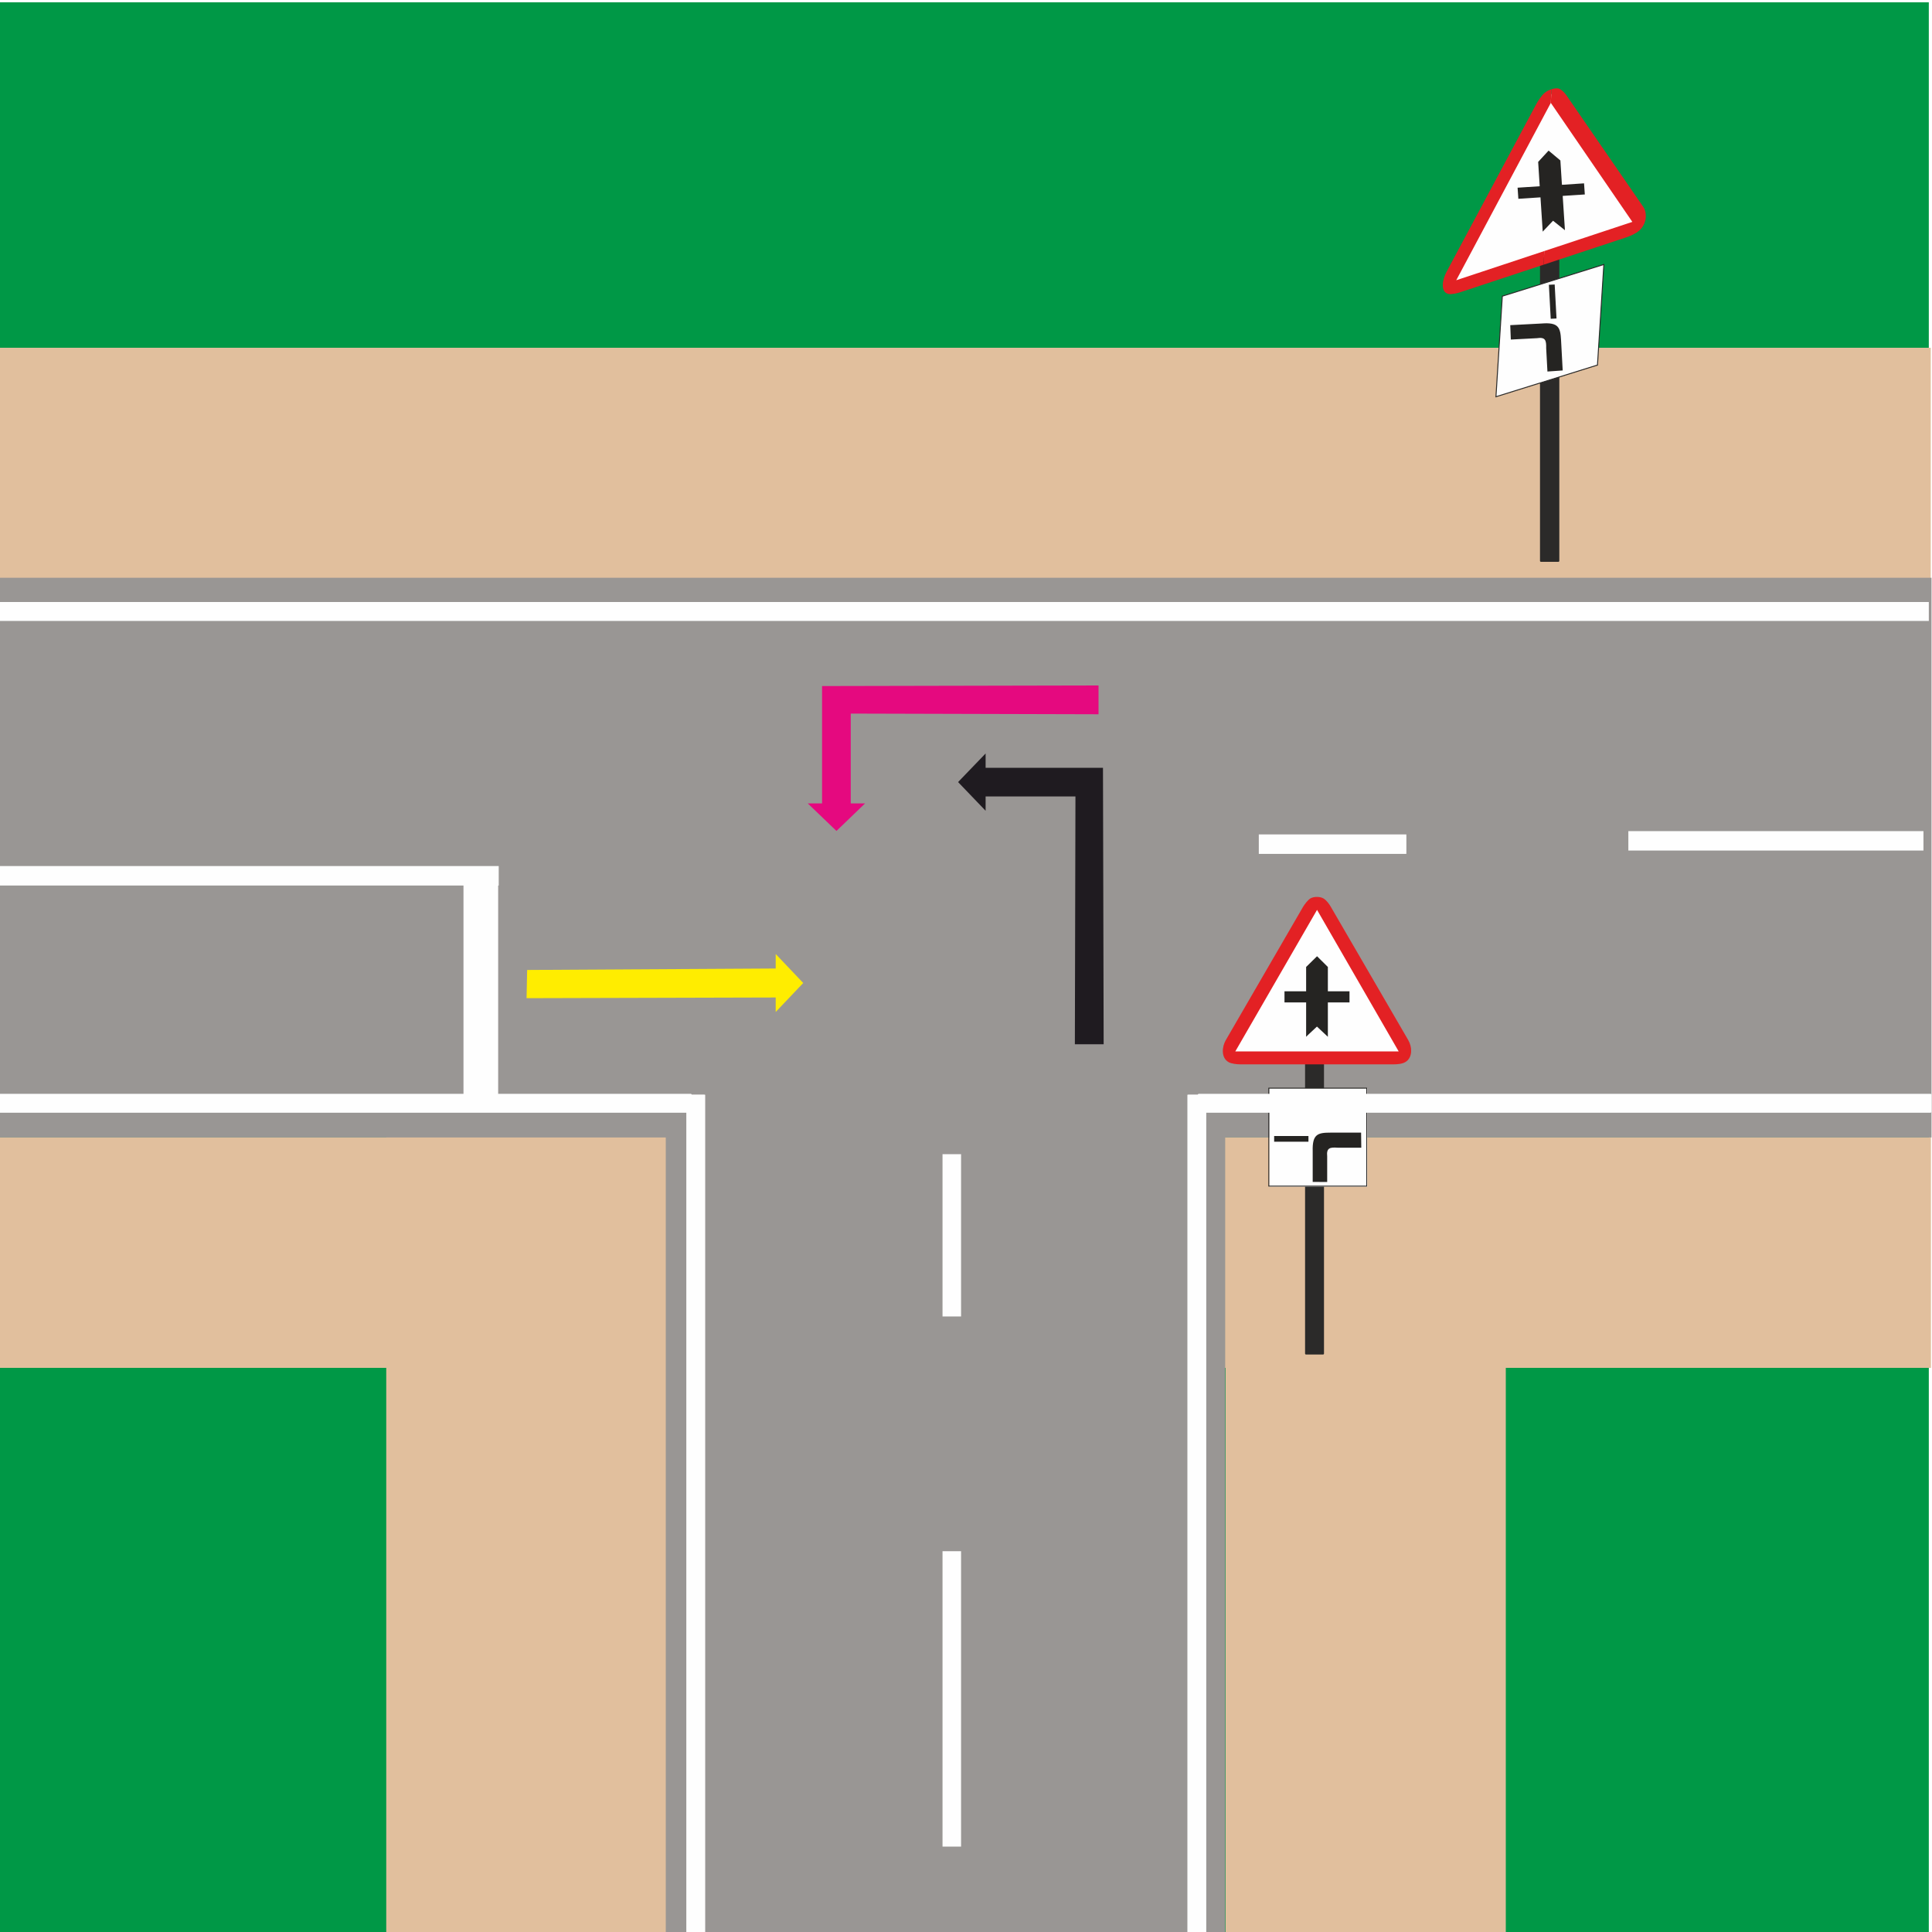
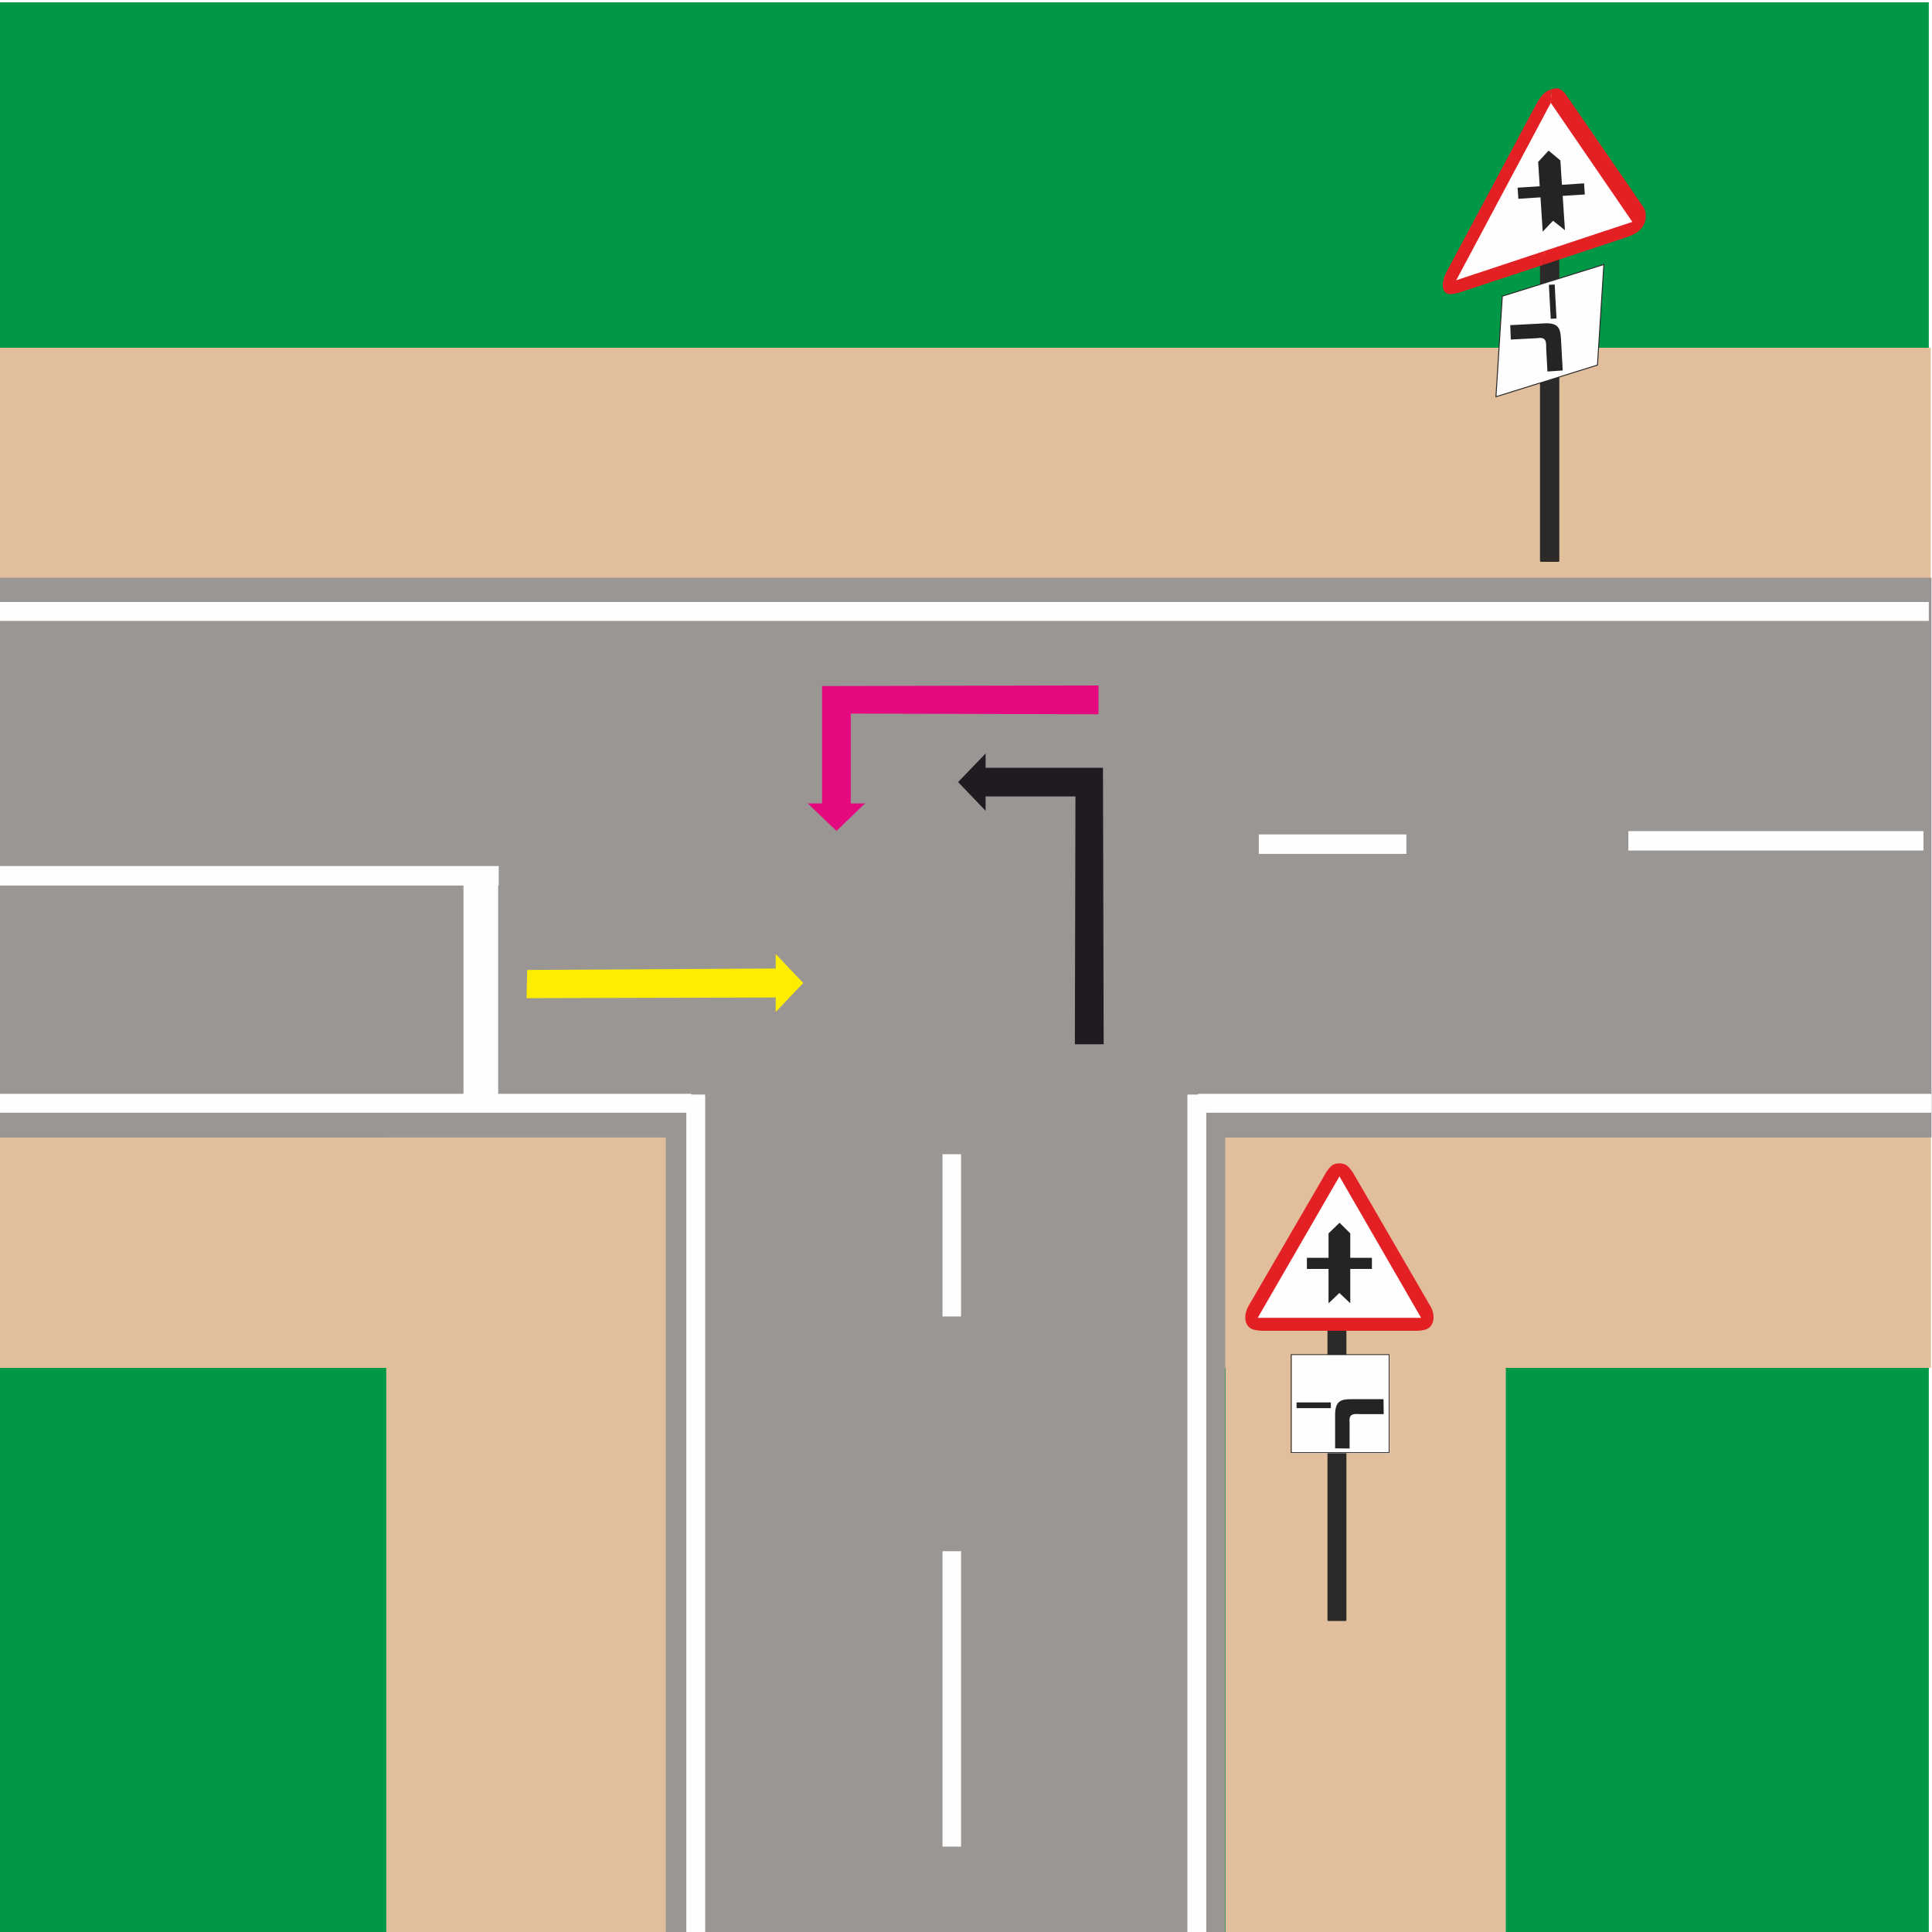
<svg xmlns="http://www.w3.org/2000/svg" xml:space="preserve" width="200mm" height="200mm" version="1.1" style="shape-rendering:geometricPrecision; text-rendering:geometricPrecision; image-rendering:optimizeQuality; fill-rule:evenodd; clip-rule:evenodd" viewBox="0 0 20000 20000">
  <defs>
    <style type="text/css">
   
    .str3 {stroke:#FEFEFE;stroke-width:20}
    .str1 {stroke:#E1BF9D;stroke-width:20}
    .str0 {stroke:#009846;stroke-width:20}
    .str2 {stroke:#999694;stroke-width:20}
    .str5 {stroke:#2B2A29;stroke-width:10}
    .str6 {stroke:#FEFEFE;stroke-width:20;stroke-linejoin:round}
    .str4 {stroke:#2B2A29;stroke-width:20;stroke-linejoin:round}
    .fil3 {fill:#FEFEFE}
    .fil4 {fill:#FEFEFE}
    .fil5 {fill:#2B2A29}
    .fil7 {fill:#E32124}
    .fil1 {fill:#E1BF9D}
    .fil6 {fill:#252422}
    .fil0 {fill:#009846}
    .fil2 {fill:#999694}
    .fil10 {fill:#FFED00;fill-rule:nonzero}
    .fil9 {fill:#E5097F;fill-rule:nonzero}
    .fil8 {fill:#1F1B20;fill-rule:nonzero}
   
  </style>
  </defs>
  <g id="Vrstva_x0020_1">
    <rect class="fil0 str0" x="-15" y="34" width="19972" height="19976" />
    <rect class="fil1 str1" x="-15" y="11782" width="19994" height="2368" />
    <rect class="fil1 str1" transform="matrix(5.41226E-015 -0.39281 0.763148 3.88505E-014 12694.9 20033.9)" width="21007" height="3781" />
    <rect class="fil1 str1" transform="matrix(5.41226E-015 -0.392681 0.763148 3.88378E-014 4006.07 20013.9)" width="21007" height="3781" />
    <rect class="fil1 str1" x="-15" y="3610" width="19992" height="2368" />
    <rect class="fil2 str2" x="-15" y="5991" width="20000" height="5774" />
    <rect class="fil3 str3" x="-15" y="6242" width="19972" height="176" />
    <rect class="fil4 str3" x="4808" y="9160" width="339" height="2194" />
    <rect class="fil4 str3" transform="matrix(-3.64249E-013 -1.48054 1.53889 -4.45831E-014 -15.6596 9152.01)" width="116" height="3355" />
    <rect class="fil4 str3" transform="matrix(-2.14063E-013 -1.48054 0.905155 -4.44854E-014 16865.7 8790.19)" width="116" height="3355" />
-     <g id="_2621928252816">
+     <g id="_1909985365888">
      <path class="fil5 str4" d="M15952 5806c0,-566 0,-1132 0,-1699 0,-566 0,-1132 0,-1699l180 0 0 3398 -180 0z" />
      <polygon class="fil3 str5" points="15552,3066 16603,2738 16537,3779 15486,4107 " />
      <polygon class="fil4 str6" points="16085,953 16588,1786 16898,2297 16085,2619 15075,2901 15581,1786 " />
      <g>
        <path class="fil6" d="M16160 3521c-7,-130 -25,-187 -203,-172l-323 17 6 149 269 -14c89,-14 99,21 97,104l13 241 158 -11 -17 -314z" />
        <polygon class="fil6" points="16113,3297 16094,2945 16034,2948 16053,3300 " />
      </g>
      <g>
        <path class="fil7" d="M15124 3023l856 -283 6 -141 -911 302 979 -1836 7 -141c-27,8 -54,22 -74,40l0 0c-31,27 -68,84 -87,120l-926 1731c-45,84 -64,208 20,228 31,7 93,-7 130,-20z" />
        <path class="fil7" d="M15980 2740l856 -283c40,-14 96,-37 132,-69 44,-38 67,-94 69,-141 3,-38 -6,-76 -27,-107l-799 -1160c-17,-23 -49,-56 -79,-64l0 0c-19,-4 -45,-1 -71,8l-7 141 844 1232 -912 302 -6 141z" />
      </g>
      <polygon class="fil6" points="15947,2043 15969,2380 15970,2398 15988,2379 16077,2285 16180,2367 16200,2383 16199,2365 16177,2028 16406,2013 16398,1898 16169,1913 16153,1661 16031,1559 15923,1676 15939,1928 15710,1943 15718,2058 " />
    </g>
    <rect class="fil2 str2" transform="matrix(2.62948E-014 -0.524622 0.997423 1.39586E-014 6902.14 20011.4)" width="21096" height="5786" />
    <rect class="fil4 str3" transform="matrix(-1.07032E-013 -1.48054 0.452579 -4.44854E-014 13035.6 8824.55)" width="116" height="3355" />
-     <g id="_2621928248880">
-       <path class="fil5 str4" d="M13520 14012c0,-566 0,-1133 0,-1699 0,-566 0,-1133 0,-1699l176 0 0 3398 -176 0z" />
+     <g id="_1909985361696">
+       <path class="fil5 str4" d="M13752 16770c0,-566 0,-1132 0,-1699 0,-566 0,-1132 0,-1699l176 0 0 3398 -176 0z" />
      <g>
-         <polygon class="fil4 str6" points="13643,9322 14135,10155 14548,10944 13643,10988 12704,10912 13151,10155 " />
-         <path class="fil7" d="M13634 11018l793 0c38,0 89,-4 122,-24 40,-23 59,-69 59,-114 1,-36 -9,-76 -30,-113l-801 -1379c-16,-29 -48,-71 -76,-87l0 0c-18,-11 -43,-16 -67,-16l0 134 845 1465 -845 0 0 134zm-794 0l794 0 0 -134 -846 0 846 -1465 0 -134c-25,-1 -50,5 -68,15l0 0c-28,17 -60,60 -77,88l-800 1380c-39,67 -51,181 29,227 29,17 88,23 122,23z" />
-         <polygon class="fil6" points="13521,10377 13521,10715 13521,10733 13539,10715 13633,10627 13727,10715 13746,10733 13746,10715 13746,10377 13970,10377 13970,10262 13746,10262 13746,10010 13634,9899 13521,10010 13521,10262 13297,10262 13297,10377 " />
+         <polygon class="fil4 str6" points="13875,12080 14367,12913 14780,13703 13875,13747 12936,13671 13383,12913 " />
+         <path class="fil7" d="M13866 13776l793 0c38,0 89,-4 122,-23 40,-23 59,-70 59,-114 1,-37 -9,-76 -30,-113l-800 -1380c-17,-28 -48,-70 -77,-87l0 0c-18,-10 -43,-16 -67,-16l0 135 845 1464 -845 0 0 134zm-794 0l794 0 0 -134 -846 0 846 -1464 0 -135c-25,0 -50,5 -68,15l0 0c-28,17 -60,60 -76,89l-801 1379c-38,67 -51,181 29,227 29,18 88,23 122,23z" />
+         <polygon class="fil6" points="13753,13136 13753,13474 13753,13491 13772,13474 13865,13385 13960,13474 13978,13491 13978,13474 13978,13136 14202,13136 14202,13021 13978,13021 13978,12768 13867,12658 13753,12768 13753,13021 13529,13021 13529,13136 " />
      </g>
      <g>
-         <rect class="fil3 str3" x="13150" y="11276" width="994" height="998" />
+         <rect class="fil3 str3" x="13382" y="14035" width="994" height="998" />
        <g>
-           <path class="fil6" d="M13641 11260l511 0 0 1023 -511 0 0 -9 503 0 0 -1005 -503 0 0 -9zm-511 0l511 0 0 9 -502 0 0 1005 502 0 0 9 -511 0 0 -1023z" />
-           <path class="fil6" d="M13773 11725c-131,0 -189,15 -184,191l0 319 150 1 0 -265c-9,-88 27,-96 110,-90l243 0 -2 -156 -317 0z" />
-           <polygon class="fil6" points="13545,11760 13190,11760 13190,11819 13545,11819 " />
+           <path class="fil6" d="M13873 14019l511 0 0 1022 -511 0 0 -8 503 0 0 -1006 -503 0 0 -8zm-511 0l511 0 0 8 -502 0 0 1006 502 0 0 8 -511 0 0 -1022z" />
+           <path class="fil6" d="M14005 14484c-131,0 -189,14 -184,191l0 318 150 2 0 -265c-9,-89 27,-97 110,-91l243 0 -2 -155 -317 0z" />
+           <polygon class="fil6" points="13777,14518 13422,14518 13422,14577 13777,14577 " />
        </g>
      </g>
    </g>
    <rect class="fil4 str3" x="9767" y="16068" width="172" height="3038" />
    <rect class="fil4 str3" x="9767" y="11958" width="172" height="1660" />
    <rect class="fil3 str6" x="-15" y="11333" width="7165" height="176" />
    <rect class="fil3 str6" x="12410" y="11333" width="7574" height="176" />
    <rect class="fil3 str6" transform="matrix(1.02194E-014 -0.413115 0.997423 2.82819E-014 7114.7 20010.1)" width="20999" height="176" />
    <rect class="fil3 str6" transform="matrix(1.02194E-014 -0.413172 0.997423 2.82858E-014 12301.7 20011.4)" width="20999" height="176" />
    <polygon class="fil8" points="9918,8096 10203,7800 10203,7948 11418,7948 11425,10810 11127,10810 11133,8245 10203,8245 10203,8393 " />
    <polygon class="fil9" points="8659,8602 8362,8317 8510,8317 8510,7102 11372,7096 11372,7394 8807,7387 8807,8317 8955,8317 " />
    <polygon class="fil10" points="8315,10176 8030,10476 8030,10326 5451,10333 5457,10041 8030,10026 8030,9876 " />
  </g>
</svg>
